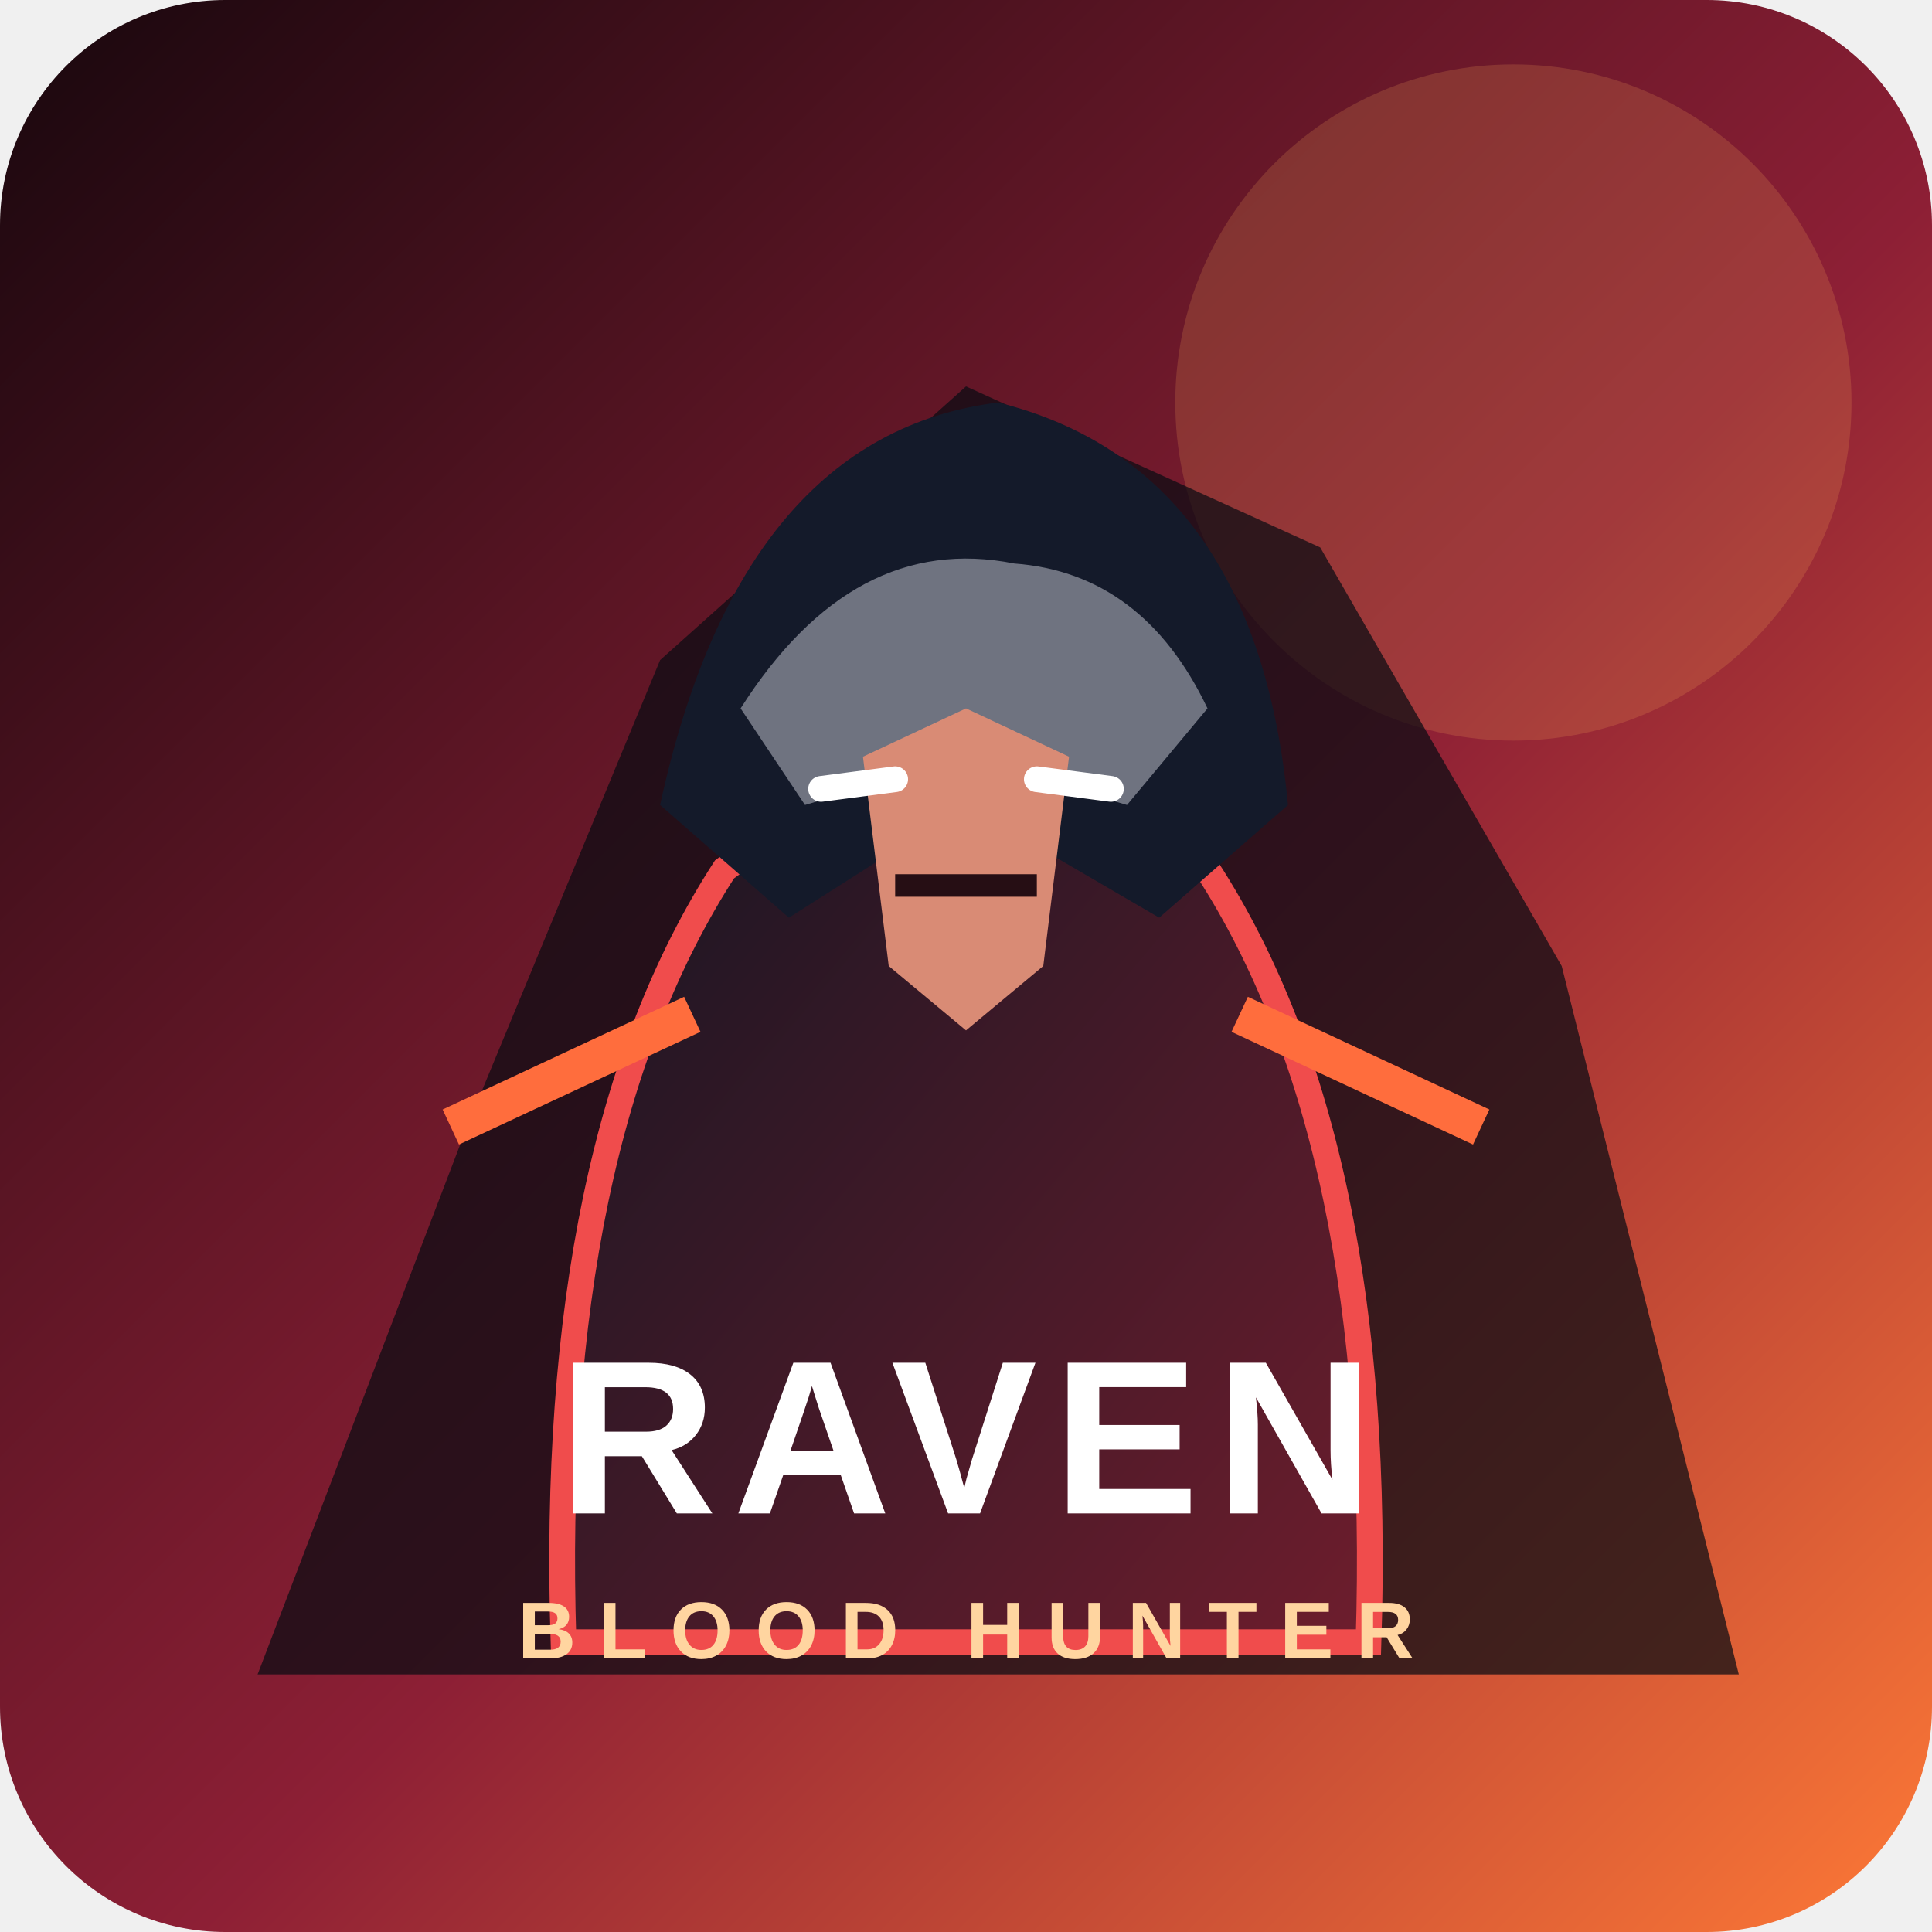
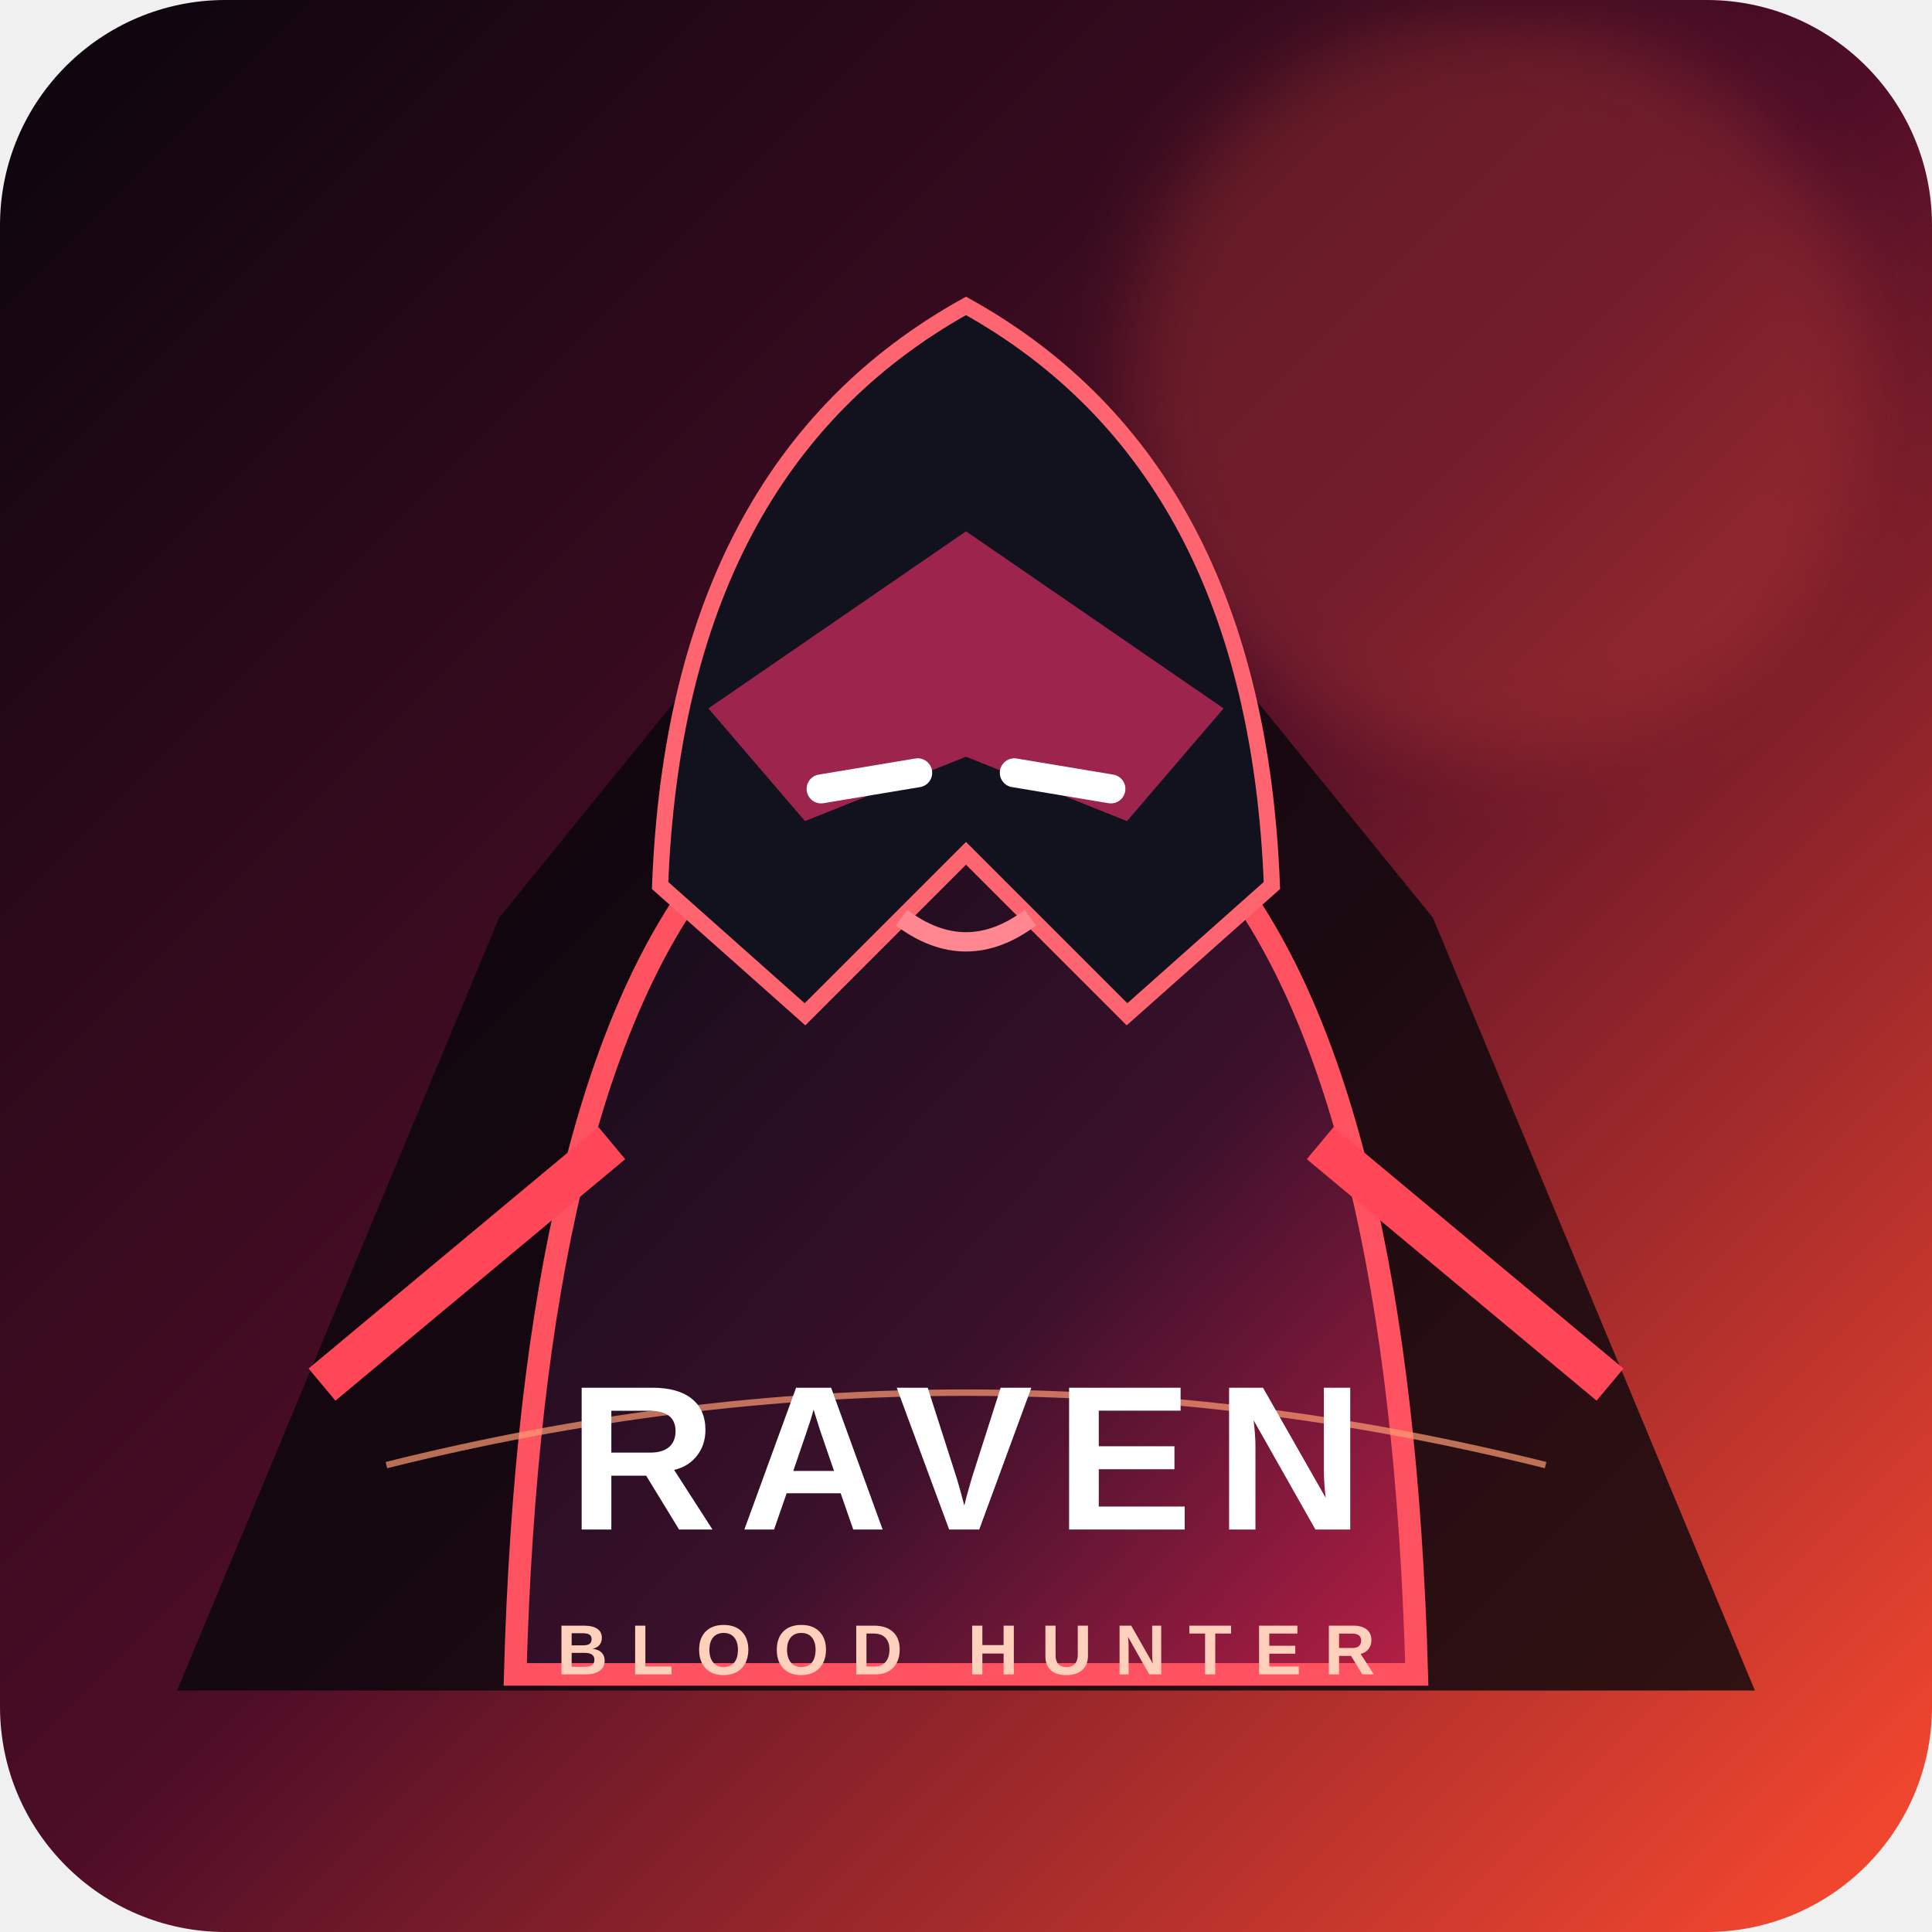
<svg xmlns="http://www.w3.org/2000/svg" viewBox="0 0 600 600">
  <defs>
-     <linearGradient id="bg" x1="0" y1="0" x2="1" y2="1">
-       <stop stop-color="#17070d" />
-       <stop offset=".55" stop-color="#8d1f35" />
-       <stop offset="1" stop-color="#ff7a36" />
+     <linearGradient id="bg" x2="1" y2="1">
+       <stop stop-color="#09050d" />
+       <stop offset=".5" stop-color="#4d0d27" />
+       <stop offset="1" stop-color="#ff4b2f" />
    </linearGradient>
-     <linearGradient id="coat" x1="0" y1="0" x2="1" y2="1">
-       <stop stop-color="#111522" />
-       <stop offset="1" stop-color="#6e1d2d" />
+     <linearGradient id="coat" x2="1" y2="1">
+       <stop stop-color="#080b14" />
+       <stop offset=".6" stop-color="#3b102b" />
+       <stop offset="1" stop-color="#b51f45" />
    </linearGradient>
+     <filter id="glow">
+       <feGaussianBlur stdDeviation="12" />
+     </filter>
  </defs>
  <rect width="600" height="600" rx="70" fill="url(#bg)" />
-   <circle cx="470" cy="125" r="105" fill="#ffb15a" opacity=".18" />
-   <path d="M80 520L145 350 205 205 300 120 410 170 485 300 540 520Z" fill="#090b12" opacity=".72" />
-   <path d="M175 510Q170 355 225 270L300 215 375 270Q430 355 425 510Z" fill="url(#coat)" stroke="#f04c4c" stroke-width="8" />
-   <path d="M205 250Q230 135 310 125Q390 145 400 250L360 285 300 250 245 285Z" fill="#141a2a" />
-   <path d="M230 220Q265 165 315 175Q355 178 375 220L350 250 300 235 250 250Z" fill="#6f7380" />
-   <path d="M268 235L300 220 332 235 324 300 300 320 276 300Z" fill="#d98b75" />
-   <path d="M255 245L278 242M322 242L345 245" stroke="#fff" stroke-width="8" stroke-linecap="round" />
-   <path d="M278 275L322 275" stroke="#260e14" stroke-width="7" />
-   <path d="M140 350L215 315M460 350L385 315" stroke="#ff6d3d" stroke-width="12" />
-   <text x="300" y="470" fill="#fff" font-size="68" font-family="Arial,sans-serif" font-weight="900" text-anchor="middle" letter-spacing="5">RAVEN</text>
-   <text x="300" y="515" fill="#ffd5a0" font-size="25" font-family="Arial,sans-serif" font-weight="700" text-anchor="middle" letter-spacing="7">BLOOD HUNTER</text>
+   <circle cx="465" cy="120" r="115" fill="#ff563d" opacity=".22" filter="url(#glow)" />
+   <path d="M55 525L155 285 220 205 300 125 380 205 445 285 545 525Z" fill="#07060b" opacity=".8" />
+   <path d="M160 520Q165 340 220 270L300 215 380 270Q435 340 440 520Z" fill="url(#coat)" stroke="#ff5261" stroke-width="7" />
+   <path d="M205 275Q210 145 300 95Q390 145 395 275L350 315 300 265 250 315Z" fill="#11121d" stroke="#ff6570" stroke-width="5" />
+   <path d="M220 220L300 165 380 220 350 255 300 235 250 255Z" fill="#9d254d" />
+   <path d="M255 245L285 240M315 240L345 245" stroke="#fff" stroke-width="9" stroke-linecap="round" />
+   <path d="M280 285Q300 300 320 285" fill="none" stroke="#ff8791" stroke-width="6" />
+   <path d="M190 355L100 430M410 355L500 430" stroke="#ff4757" stroke-width="13" />
+   <path d="M120 455Q300 410 480 455" fill="none" stroke="#ff9b72" stroke-width="2" opacity=".7" />
+   <text x="300" y="475" fill="#fff" font-size="64" font-family="Arial,sans-serif" font-weight="900" text-anchor="middle" letter-spacing="7">RAVEN</text>
+   <text x="300" y="520" fill="#ffd0bc" font-size="22" font-family="Arial,sans-serif" font-weight="700" text-anchor="middle" letter-spacing="7">BLOOD HUNTER</text>
</svg>
